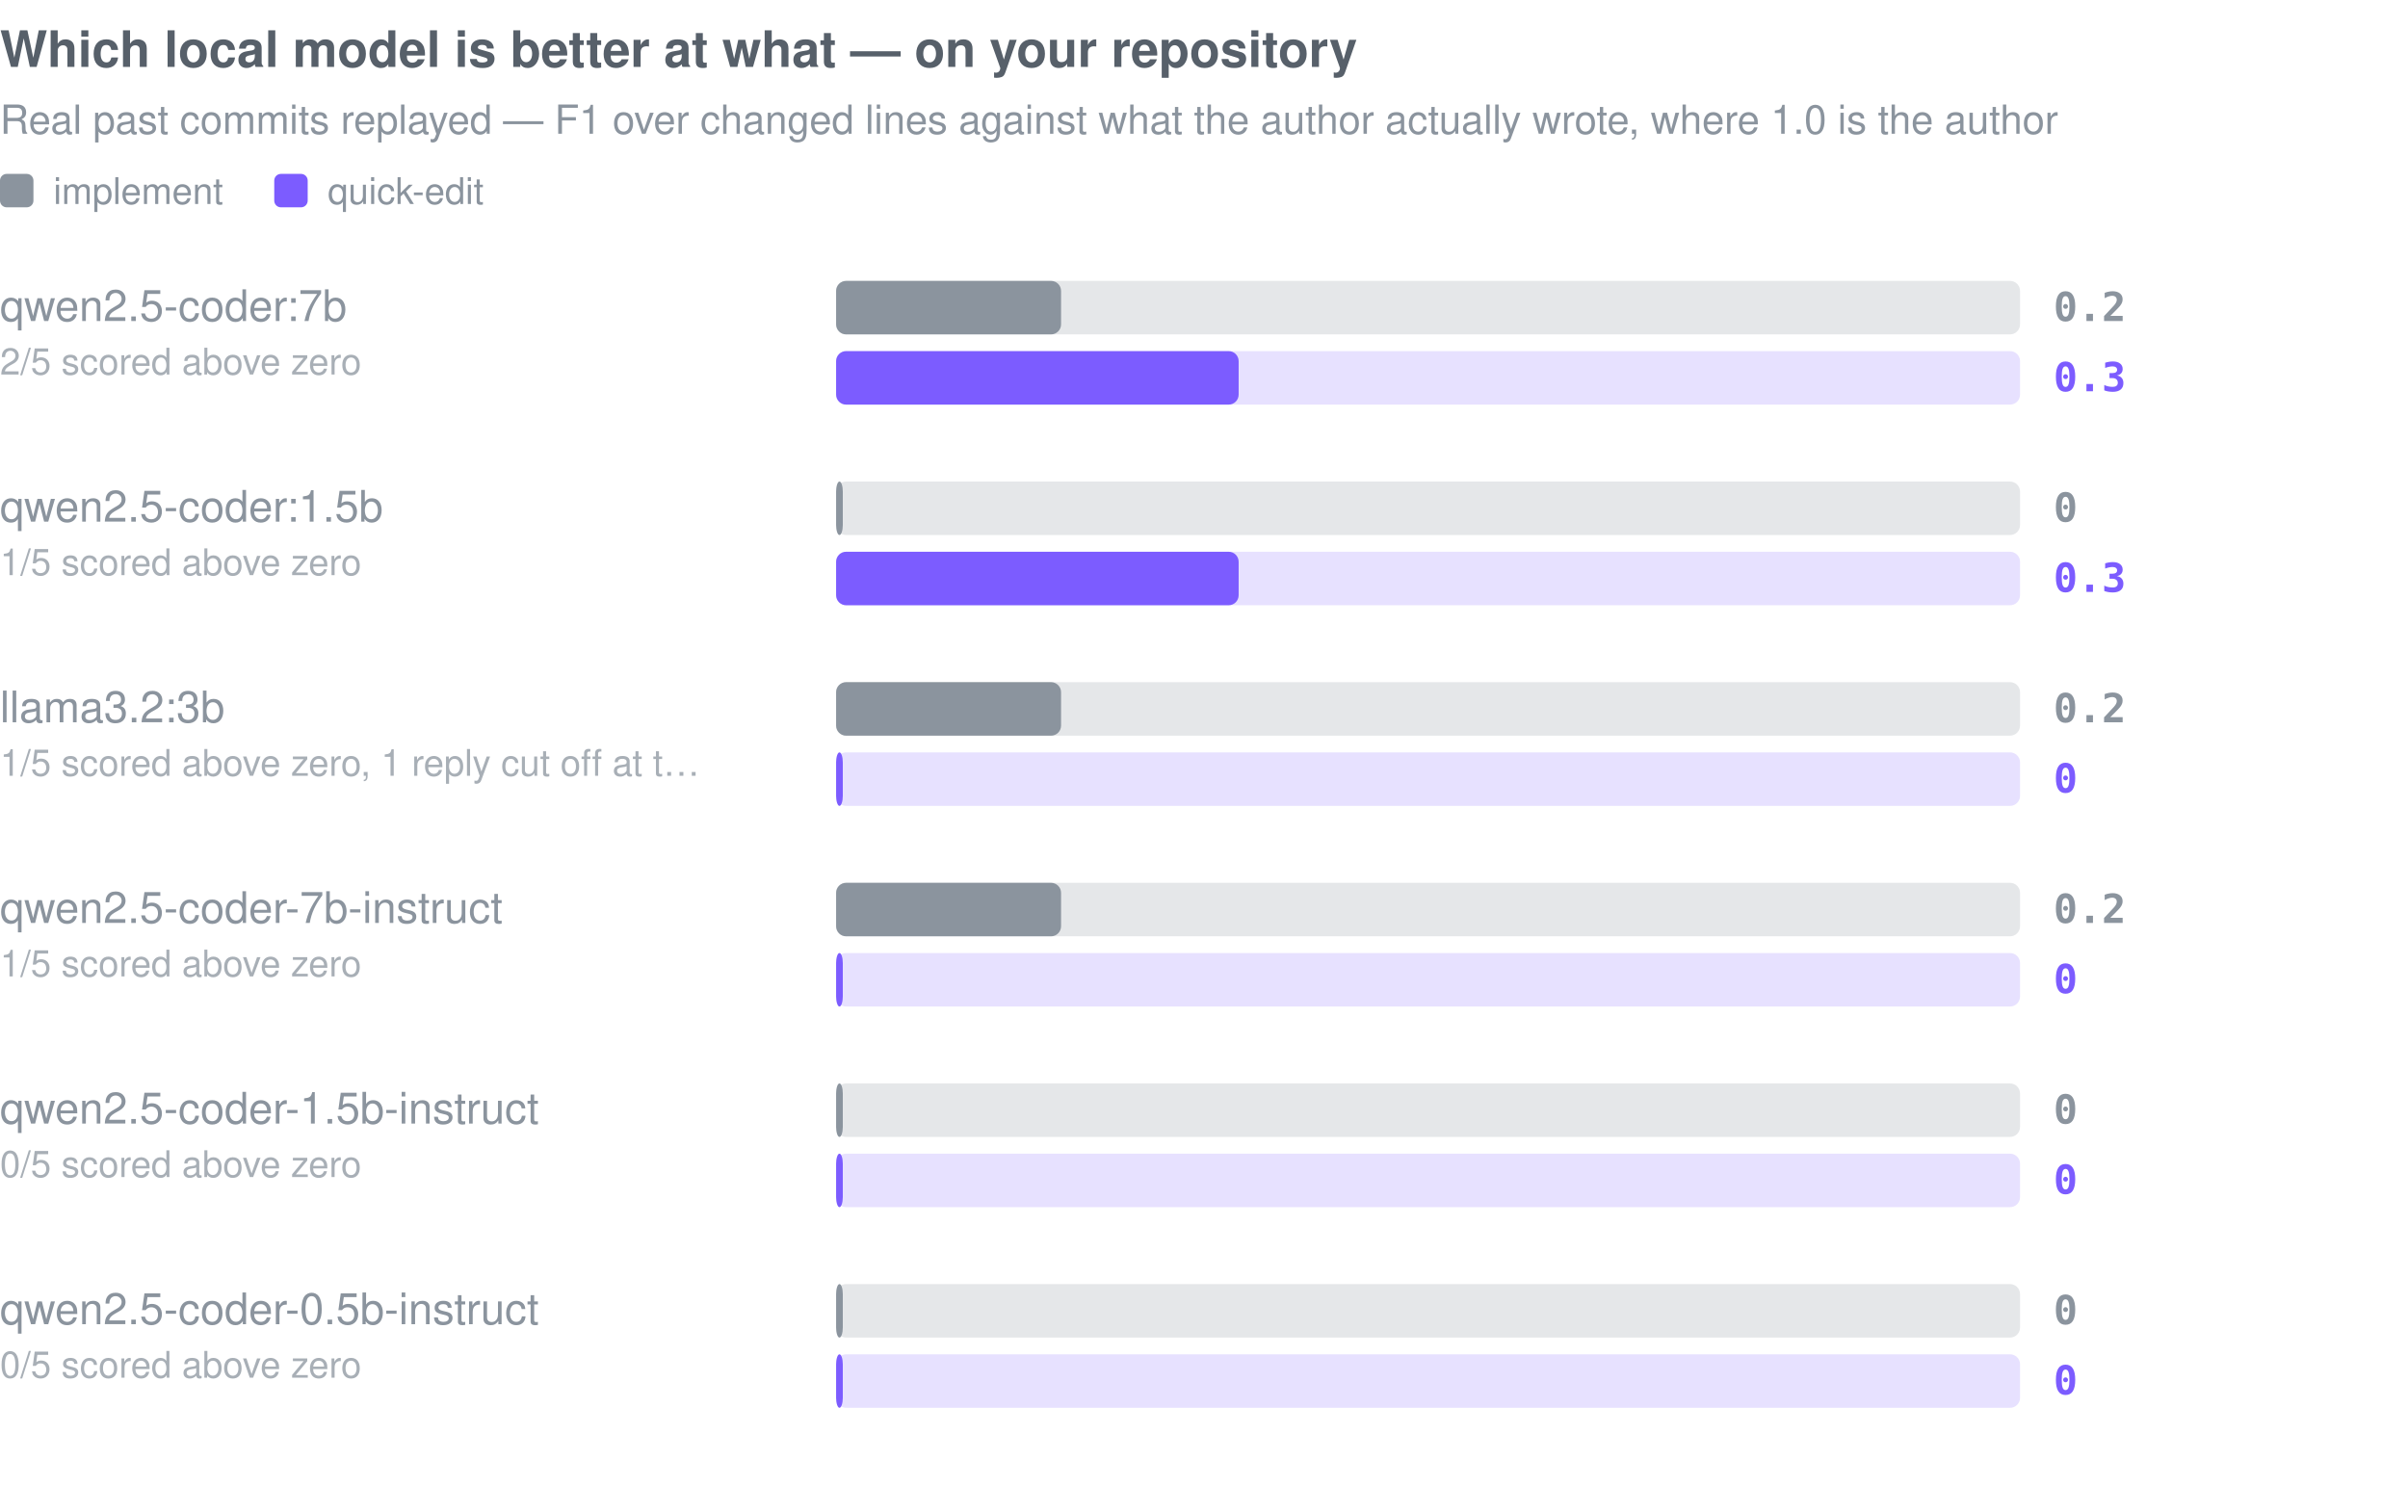
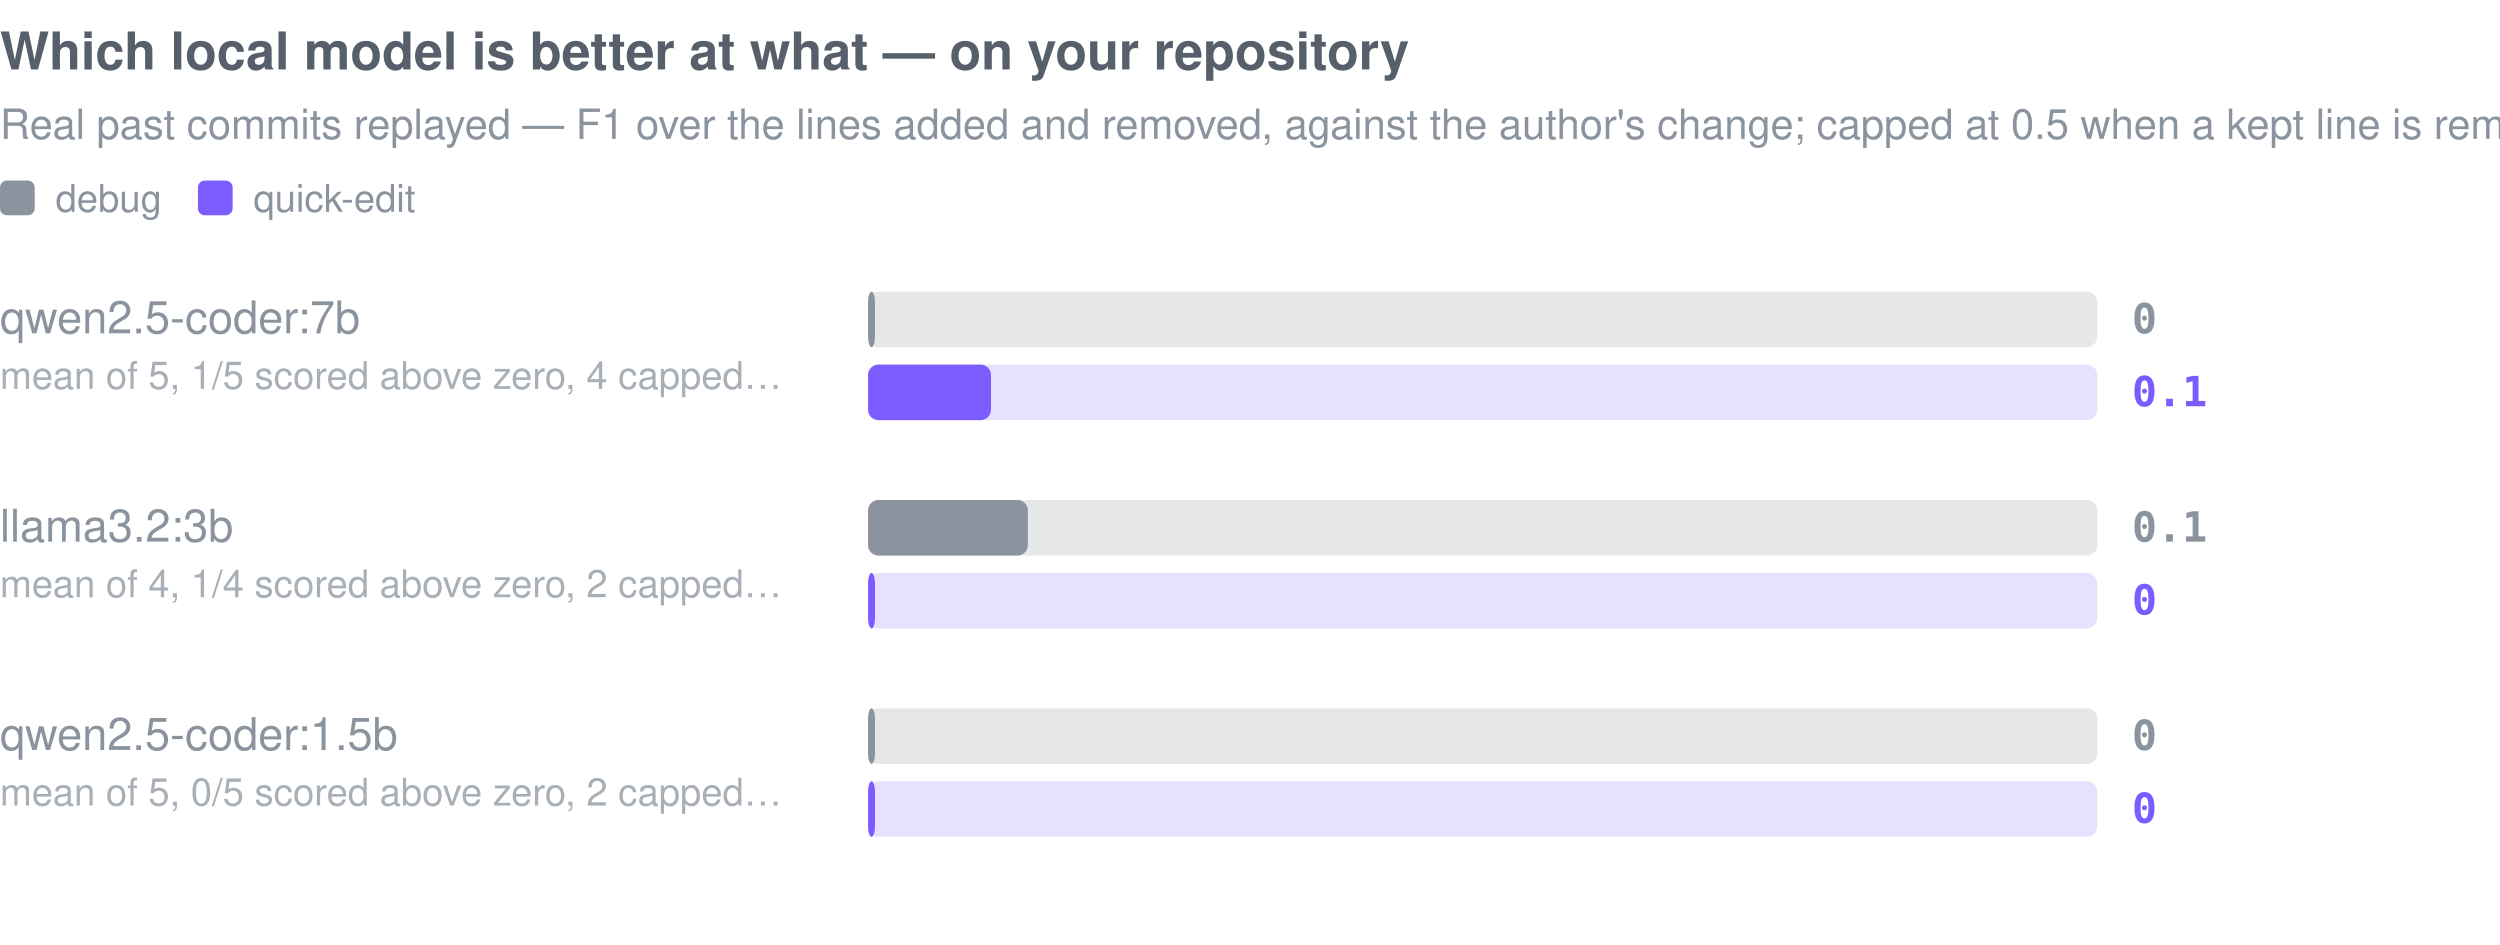
- <svg xmlns="http://www.w3.org/2000/svg" width="720" height="452" viewBox="0 0 720 452" role="img" aria-label="Which local model is better at what — on your repository">
+ <svg xmlns="http://www.w3.org/2000/svg" width="720" height="272" viewBox="0 0 720 272" role="img" aria-label="Which local model is better at what — on your repository">
  <text x="0" y="20" font-family="-apple-system, BlinkMacSystemFont, 'Segoe UI', Helvetica, Arial, sans-serif" font-size="15" font-weight="600" fill="#57606a">Which local model is better at what — on your repository</text>
-   <text x="0" y="40" font-family="-apple-system, BlinkMacSystemFont, 'Segoe UI', Helvetica, Arial, sans-serif" font-size="12" fill="#8b949e">Real past commits replayed — F1 over changed lines against what the author actually wrote, where 1.0 is the author</text>
+   <text x="0" y="40" font-family="-apple-system, BlinkMacSystemFont, 'Segoe UI', Helvetica, Arial, sans-serif" font-size="12" fill="#8b949e">Real past commits replayed — F1 over the lines added and removed, against the author's change; capped at 0.5 when a kept line is removed</text>
  <rect x="0" y="52" width="10" height="10" rx="2" fill="#8b949e" />
-   <text x="16" y="61" font-family="-apple-system, BlinkMacSystemFont, 'Segoe UI', Helvetica, Arial, sans-serif" font-size="11" fill="#8b949e">implement</text>
-   <rect x="82" y="52" width="10" height="10" rx="2" fill="#7c5cff" />
-   <text x="98" y="61" font-family="-apple-system, BlinkMacSystemFont, 'Segoe UI', Helvetica, Arial, sans-serif" font-size="11" fill="#8b949e">quick-edit</text>
+   <text x="16" y="61" font-family="-apple-system, BlinkMacSystemFont, 'Segoe UI', Helvetica, Arial, sans-serif" font-size="11" fill="#8b949e">debug</text>
+   <rect x="57" y="52" width="10" height="10" rx="2" fill="#7c5cff" />
+   <text x="73" y="61" font-family="-apple-system, BlinkMacSystemFont, 'Segoe UI', Helvetica, Arial, sans-serif" font-size="11" fill="#8b949e">quick-edit</text>
  <g>
    <text x="0" y="96" font-family="-apple-system, BlinkMacSystemFont, 'Segoe UI', Helvetica, Arial, sans-serif" font-size="13" fill="#8b949e">qwen2.5-coder:7b</text>
-     <text x="0" y="112" font-family="-apple-system, BlinkMacSystemFont, 'Segoe UI', Helvetica, Arial, sans-serif" font-size="11" fill="#8b949e" opacity="0.75">2/5 scored above zero</text>
+     <text x="0" y="112" font-family="-apple-system, BlinkMacSystemFont, 'Segoe UI', Helvetica, Arial, sans-serif" font-size="11" fill="#8b949e" opacity="0.75">mean of 5, 1/5 scored above zero, 4 capped…</text>
    <rect x="250" y="84" width="354" height="16" rx="3" fill="rgba(139, 148, 158, 0.22)" />
-     <rect x="250" y="84" width="67.26" height="16" rx="3" fill="#8b949e" />
-     <text x="614" y="96" font-family="ui-monospace, SFMono-Regular, 'SF Mono', Menlo, monospace" font-size="12" font-weight="600" fill="#8b949e">0.2</text>
+     <rect x="250" y="84" width="2" height="16" rx="3" fill="#8b949e" />
+     <text x="614" y="96" font-family="ui-monospace, SFMono-Regular, 'SF Mono', Menlo, monospace" font-size="12" font-weight="600" fill="#8b949e">0</text>
    <rect x="250" y="105" width="354" height="16" rx="3" fill="rgba(124, 92, 255, 0.18)" />
-     <rect x="250" y="105" width="120.36" height="16" rx="3" fill="#7c5cff" />
-     <text x="614" y="117" font-family="ui-monospace, SFMono-Regular, 'SF Mono', Menlo, monospace" font-size="12" font-weight="600" fill="#7c5cff">0.3</text>
+     <rect x="250" y="105" width="35.4" height="16" rx="3" fill="#7c5cff" />
+     <text x="614" y="117" font-family="ui-monospace, SFMono-Regular, 'SF Mono', Menlo, monospace" font-size="12" font-weight="600" fill="#7c5cff">0.1</text>
  </g>
  <g>
-     <text x="0" y="156" font-family="-apple-system, BlinkMacSystemFont, 'Segoe UI', Helvetica, Arial, sans-serif" font-size="13" fill="#8b949e">qwen2.5-coder:1.5b</text>
-     <text x="0" y="172" font-family="-apple-system, BlinkMacSystemFont, 'Segoe UI', Helvetica, Arial, sans-serif" font-size="11" fill="#8b949e" opacity="0.75">1/5 scored above zero</text>
+     <text x="0" y="156" font-family="-apple-system, BlinkMacSystemFont, 'Segoe UI', Helvetica, Arial, sans-serif" font-size="13" fill="#8b949e">llama3.2:3b</text>
+     <text x="0" y="172" font-family="-apple-system, BlinkMacSystemFont, 'Segoe UI', Helvetica, Arial, sans-serif" font-size="11" fill="#8b949e" opacity="0.75">mean of 4, 1/4 scored above zero, 2 capped…</text>
    <rect x="250" y="144" width="354" height="16" rx="3" fill="rgba(139, 148, 158, 0.22)" />
-     <rect x="250" y="144" width="2" height="16" rx="3" fill="#8b949e" />
-     <text x="614" y="156" font-family="ui-monospace, SFMono-Regular, 'SF Mono', Menlo, monospace" font-size="12" font-weight="600" fill="#8b949e">0</text>
+     <rect x="250" y="144" width="46.02" height="16" rx="3" fill="#8b949e" />
+     <text x="614" y="156" font-family="ui-monospace, SFMono-Regular, 'SF Mono', Menlo, monospace" font-size="12" font-weight="600" fill="#8b949e">0.1</text>
    <rect x="250" y="165" width="354" height="16" rx="3" fill="rgba(124, 92, 255, 0.18)" />
-     <rect x="250" y="165" width="120.36" height="16" rx="3" fill="#7c5cff" />
-     <text x="614" y="177" font-family="ui-monospace, SFMono-Regular, 'SF Mono', Menlo, monospace" font-size="12" font-weight="600" fill="#7c5cff">0.3</text>
+     <rect x="250" y="165" width="2" height="16" rx="3" fill="#7c5cff" />
+     <text x="614" y="177" font-family="ui-monospace, SFMono-Regular, 'SF Mono', Menlo, monospace" font-size="12" font-weight="600" fill="#7c5cff">0</text>
  </g>
  <g>
-     <text x="0" y="216" font-family="-apple-system, BlinkMacSystemFont, 'Segoe UI', Helvetica, Arial, sans-serif" font-size="13" fill="#8b949e">llama3.2:3b</text>
-     <text x="0" y="232" font-family="-apple-system, BlinkMacSystemFont, 'Segoe UI', Helvetica, Arial, sans-serif" font-size="11" fill="#8b949e" opacity="0.75">1/5 scored above zero, 1 reply cut off at t…</text>
+     <text x="0" y="216" font-family="-apple-system, BlinkMacSystemFont, 'Segoe UI', Helvetica, Arial, sans-serif" font-size="13" fill="#8b949e">qwen2.5-coder:1.5b</text>
+     <text x="0" y="232" font-family="-apple-system, BlinkMacSystemFont, 'Segoe UI', Helvetica, Arial, sans-serif" font-size="11" fill="#8b949e" opacity="0.75">mean of 5, 0/5 scored above zero, 2 capped…</text>
    <rect x="250" y="204" width="354" height="16" rx="3" fill="rgba(139, 148, 158, 0.22)" />
-     <rect x="250" y="204" width="67.26" height="16" rx="3" fill="#8b949e" />
-     <text x="614" y="216" font-family="ui-monospace, SFMono-Regular, 'SF Mono', Menlo, monospace" font-size="12" font-weight="600" fill="#8b949e">0.2</text>
+     <rect x="250" y="204" width="2" height="16" rx="3" fill="#8b949e" />
+     <text x="614" y="216" font-family="ui-monospace, SFMono-Regular, 'SF Mono', Menlo, monospace" font-size="12" font-weight="600" fill="#8b949e">0</text>
    <rect x="250" y="225" width="354" height="16" rx="3" fill="rgba(124, 92, 255, 0.18)" />
    <rect x="250" y="225" width="2" height="16" rx="3" fill="#7c5cff" />
    <text x="614" y="237" font-family="ui-monospace, SFMono-Regular, 'SF Mono', Menlo, monospace" font-size="12" font-weight="600" fill="#7c5cff">0</text>
  </g>
-   <g>
-     <text x="0" y="276" font-family="-apple-system, BlinkMacSystemFont, 'Segoe UI', Helvetica, Arial, sans-serif" font-size="13" fill="#8b949e">qwen2.5-coder-7b-instruct</text>
-     <text x="0" y="292" font-family="-apple-system, BlinkMacSystemFont, 'Segoe UI', Helvetica, Arial, sans-serif" font-size="11" fill="#8b949e" opacity="0.75">1/5 scored above zero</text>
-     <rect x="250" y="264" width="354" height="16" rx="3" fill="rgba(139, 148, 158, 0.22)" />
-     <rect x="250" y="264" width="67.26" height="16" rx="3" fill="#8b949e" />
-     <text x="614" y="276" font-family="ui-monospace, SFMono-Regular, 'SF Mono', Menlo, monospace" font-size="12" font-weight="600" fill="#8b949e">0.2</text>
-     <rect x="250" y="285" width="354" height="16" rx="3" fill="rgba(124, 92, 255, 0.18)" />
-     <rect x="250" y="285" width="2" height="16" rx="3" fill="#7c5cff" />
-     <text x="614" y="297" font-family="ui-monospace, SFMono-Regular, 'SF Mono', Menlo, monospace" font-size="12" font-weight="600" fill="#7c5cff">0</text>
-   </g>
-   <g>
-     <text x="0" y="336" font-family="-apple-system, BlinkMacSystemFont, 'Segoe UI', Helvetica, Arial, sans-serif" font-size="13" fill="#8b949e">qwen2.5-coder-1.5b-instruct</text>
-     <text x="0" y="352" font-family="-apple-system, BlinkMacSystemFont, 'Segoe UI', Helvetica, Arial, sans-serif" font-size="11" fill="#8b949e" opacity="0.75">0/5 scored above zero</text>
-     <rect x="250" y="324" width="354" height="16" rx="3" fill="rgba(139, 148, 158, 0.22)" />
-     <rect x="250" y="324" width="2" height="16" rx="3" fill="#8b949e" />
-     <text x="614" y="336" font-family="ui-monospace, SFMono-Regular, 'SF Mono', Menlo, monospace" font-size="12" font-weight="600" fill="#8b949e">0</text>
-     <rect x="250" y="345" width="354" height="16" rx="3" fill="rgba(124, 92, 255, 0.18)" />
-     <rect x="250" y="345" width="2" height="16" rx="3" fill="#7c5cff" />
-     <text x="614" y="357" font-family="ui-monospace, SFMono-Regular, 'SF Mono', Menlo, monospace" font-size="12" font-weight="600" fill="#7c5cff">0</text>
-   </g>
-   <g>
-     <text x="0" y="396" font-family="-apple-system, BlinkMacSystemFont, 'Segoe UI', Helvetica, Arial, sans-serif" font-size="13" fill="#8b949e">qwen2.5-coder-0.5b-instruct</text>
-     <text x="0" y="412" font-family="-apple-system, BlinkMacSystemFont, 'Segoe UI', Helvetica, Arial, sans-serif" font-size="11" fill="#8b949e" opacity="0.75">0/5 scored above zero</text>
-     <rect x="250" y="384" width="354" height="16" rx="3" fill="rgba(139, 148, 158, 0.22)" />
-     <rect x="250" y="384" width="2" height="16" rx="3" fill="#8b949e" />
-     <text x="614" y="396" font-family="ui-monospace, SFMono-Regular, 'SF Mono', Menlo, monospace" font-size="12" font-weight="600" fill="#8b949e">0</text>
-     <rect x="250" y="405" width="354" height="16" rx="3" fill="rgba(124, 92, 255, 0.18)" />
-     <rect x="250" y="405" width="2" height="16" rx="3" fill="#7c5cff" />
-     <text x="614" y="417" font-family="ui-monospace, SFMono-Regular, 'SF Mono', Menlo, monospace" font-size="12" font-weight="600" fill="#7c5cff">0</text>
-   </g>
</svg>
